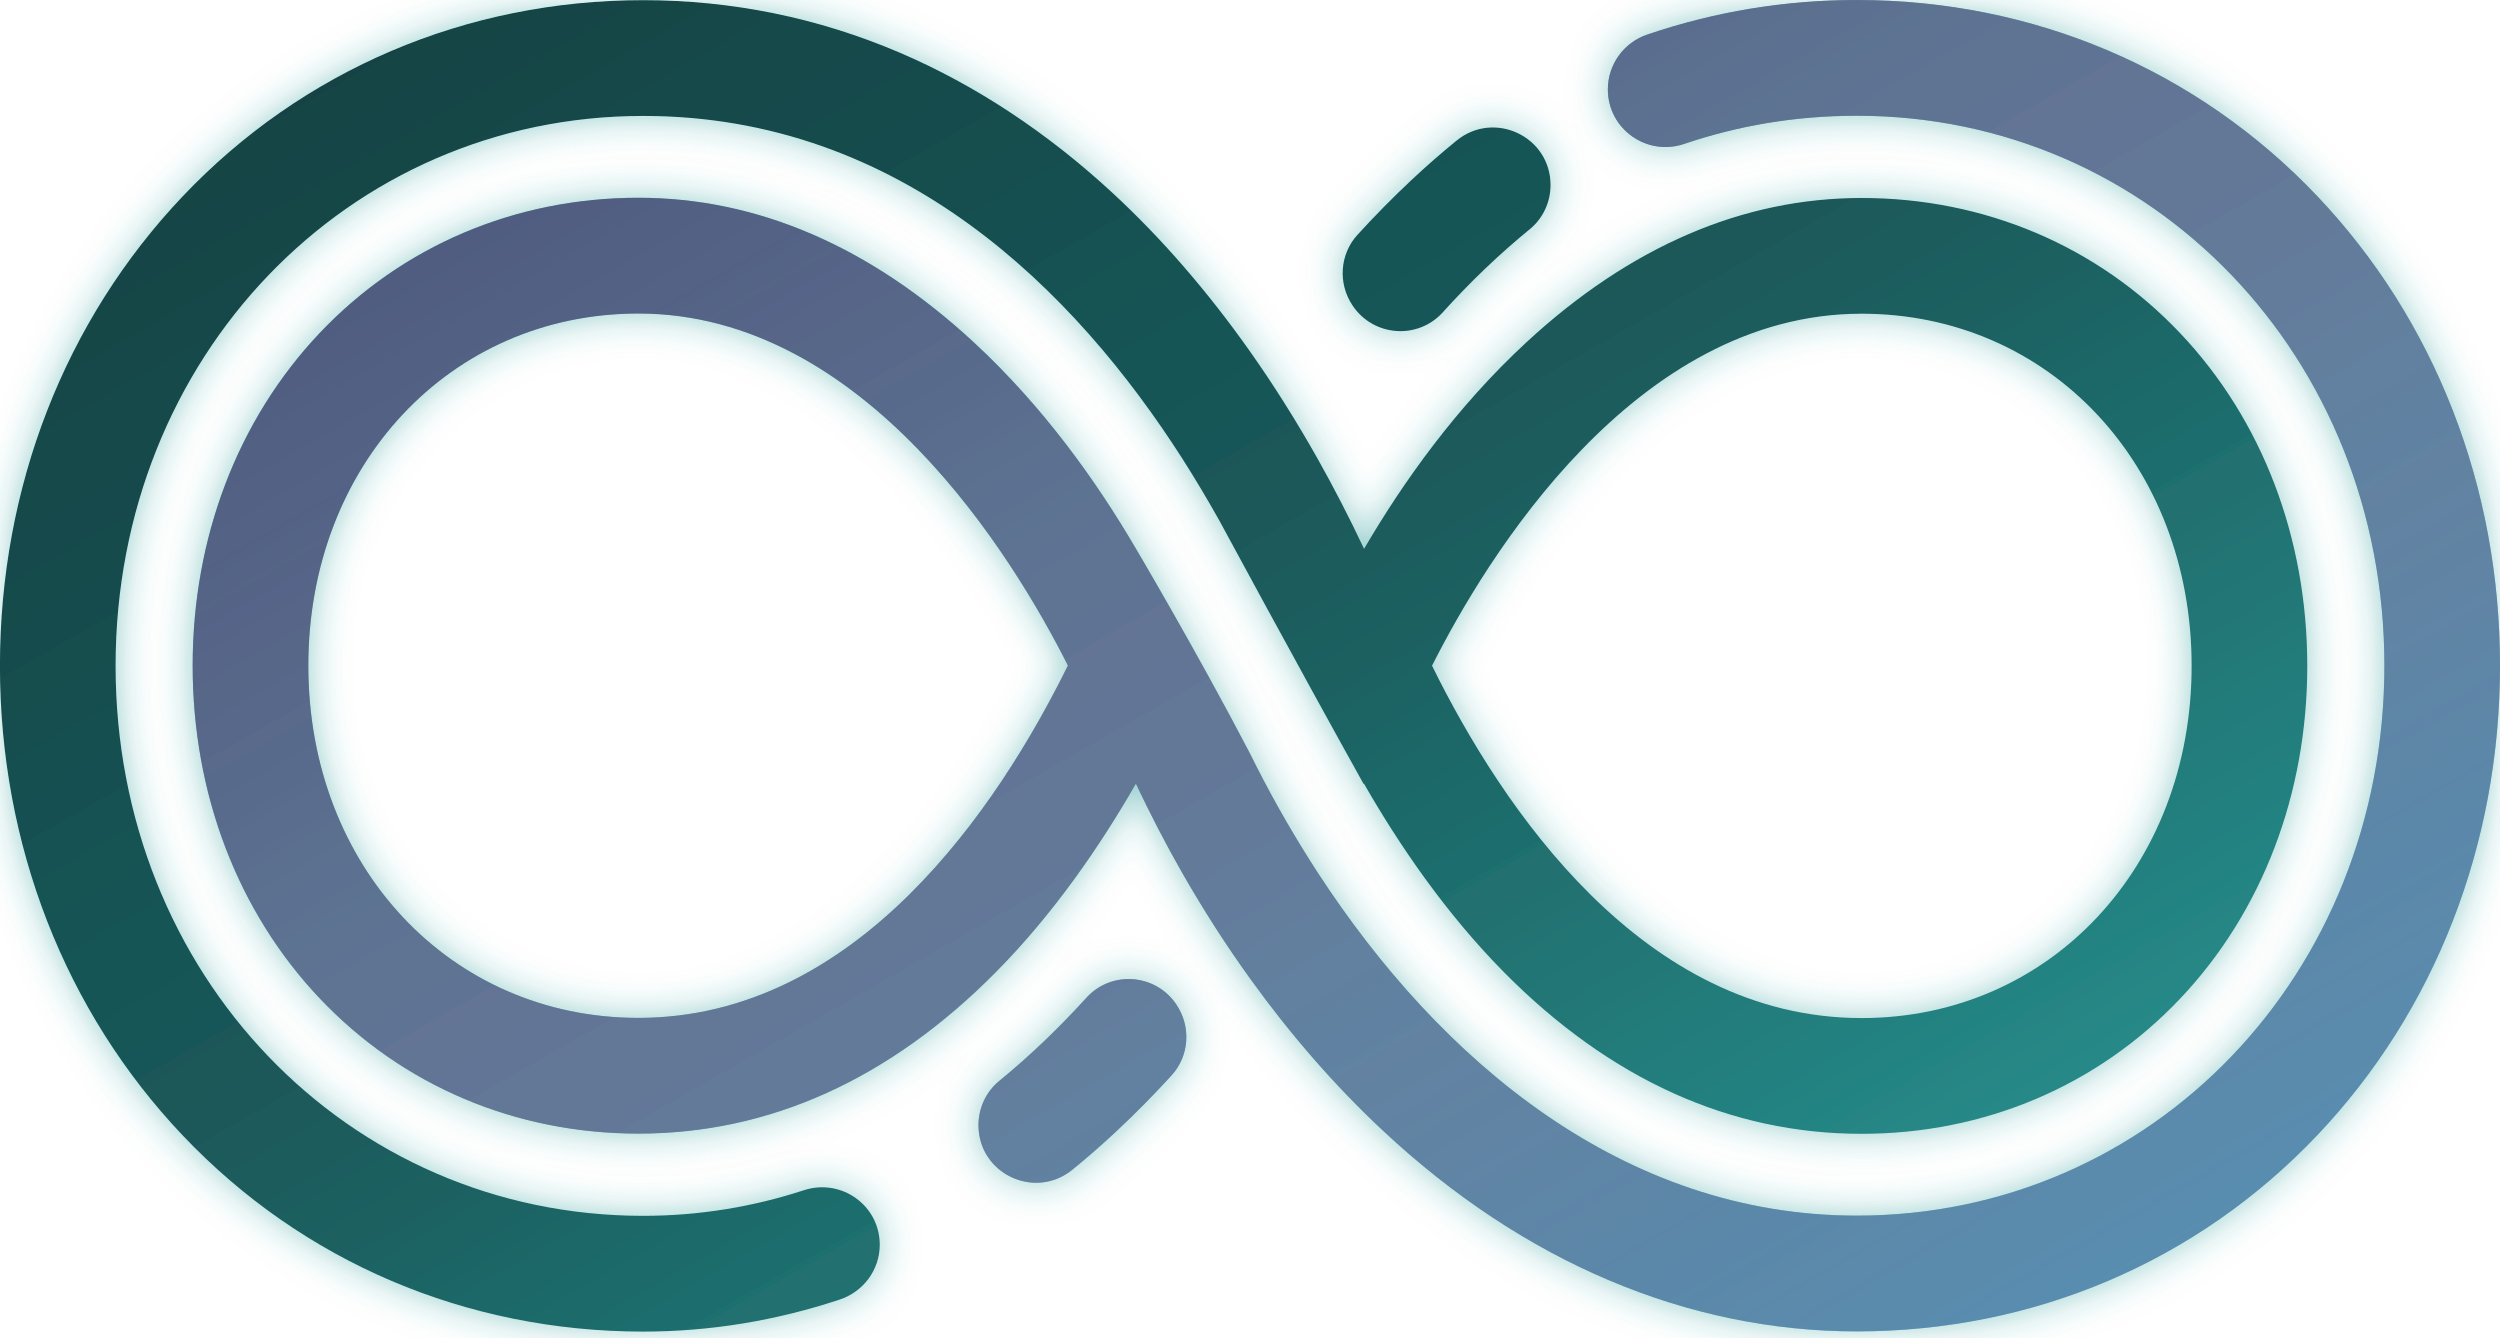
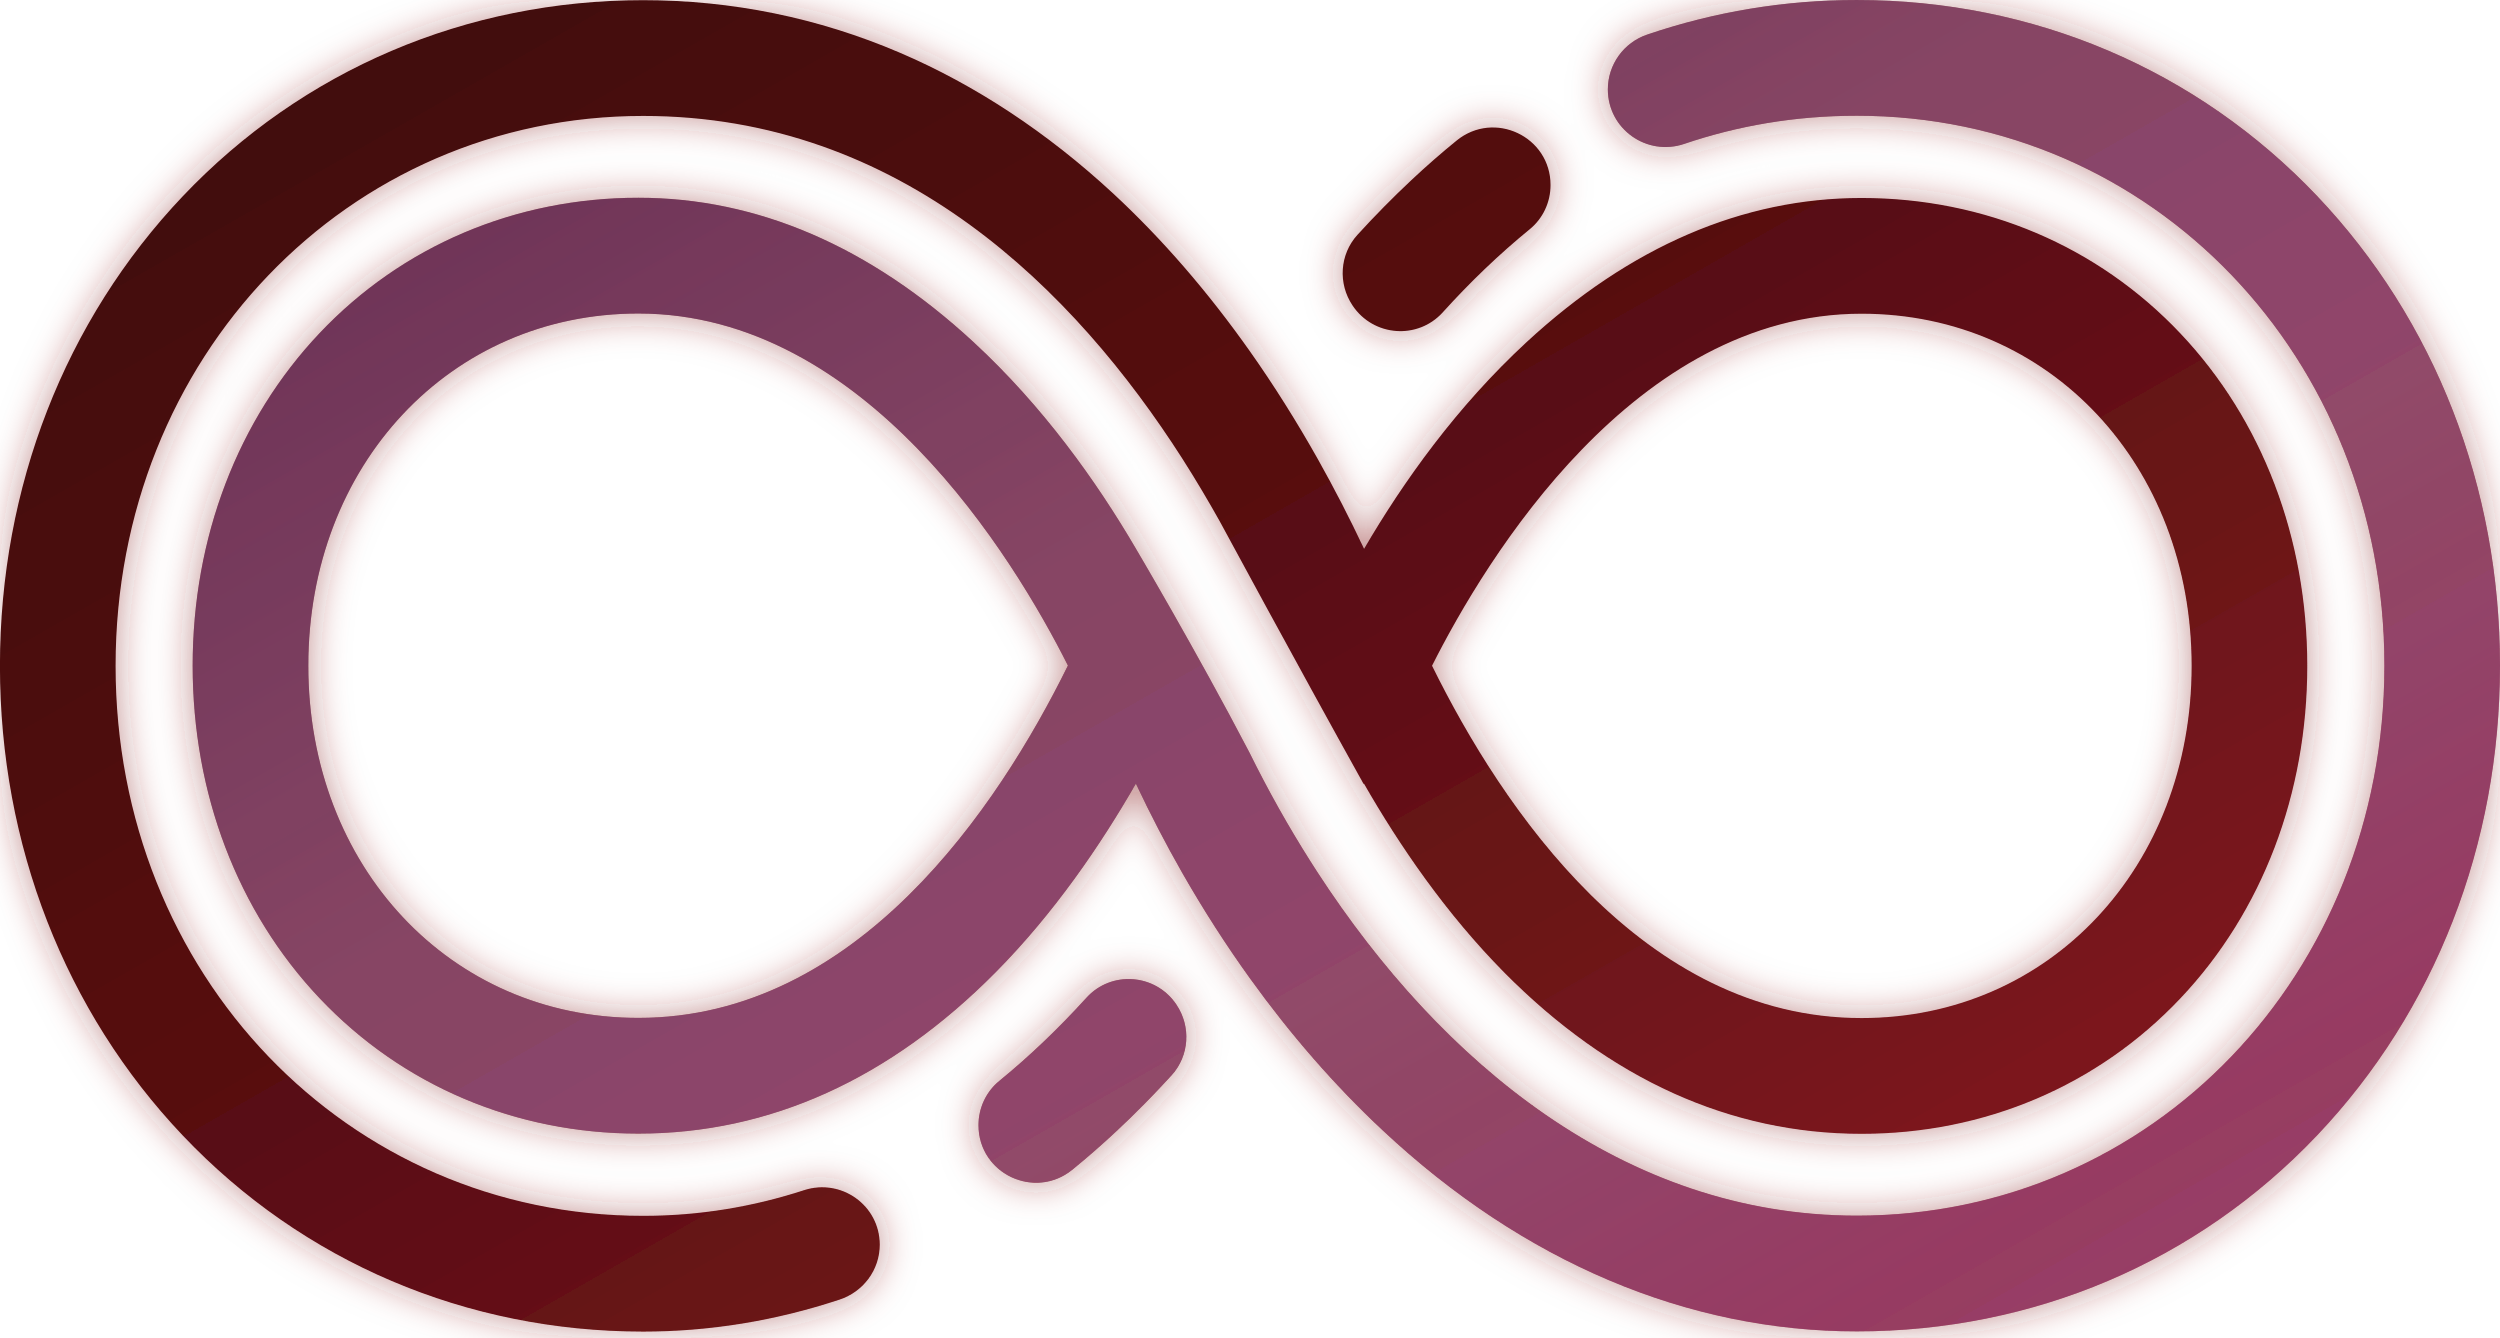
<svg xmlns="http://www.w3.org/2000/svg" width="402" height="215" viewBox="0 0 402 215" fill="none">
  <filter id="glow1" x="-50%" y="-50%" width="200%" height="200%">
    <feGaussianBlur stdDeviation="8" result="blur" />
    <feComposite in="SourceGraphic" in2="blur" operator="over" />
  </filter>
  <defs>
    <linearGradient id="purpleGradient" x1="0%" y1="0%" x2="100%" y2="100%">
-       <stop offset="0%" stop-color="#0F3D3E" />
-       <stop offset="50%" stop-color="#1B5B5C" />
-       <stop offset="100%" stop-color="#2A9D9A" />
+       <stop offset="0%" stop-color="#3B070A" />
+       <stop offset="50%" stop-color="#5A0E12" />
+       <stop offset="100%" stop-color="#8B1E24" />
    </linearGradient>
    <linearGradient id="shimmerGradient" x1="0%" y1="0%" x2="100%" y2="100%">
      <stop offset="0%" stop-color="#C77DFF" stop-opacity="0.7" />
      <stop offset="40%" stop-color="#E0AAFF" stop-opacity="0.9" />
      <stop offset="60%" stop-color="#E0AAFF" stop-opacity="0.9" />
      <stop offset="100%" stop-color="#C77DFF" stop-opacity="0.7" />
    </linearGradient>
  </defs>
  <g filter="url(#shadow)">
    <path d="M182.653 88.227C176.304 77.374 167.738 65.356 156.532 54.998C139.869 39.599 121.738 31.8 102.65 31.8C82.875 31.8 64.667 39.53 51.38 53.579C38.224 67.486 30.979 86.473 30.979 107.038C30.979 127.617 38.224 146.597 51.38 160.503C64.667 174.553 82.871 182.283 102.65 182.283C123.743 182.283 143.084 173.537 160.143 156.3C169.474 146.866 176.934 135.963 182.65 126.006C184.97 130.928 187.455 135.713 190.094 140.339C193.49 146.281 197.127 151.954 201 157.331C207.491 166.353 214.621 174.549 222.292 181.721C244.898 202.897 271.273 214.088 298.569 214.088C326.999 214.088 353.292 202.897 372.595 182.564C391.556 162.596 402 135.778 402 107.038C402 78.309 391.552 51.495 372.595 31.519C353.292 11.194 326.999 0.002 298.569 0.002C286.991 0.002 275.694 1.883 264.869 5.559C261.093 6.844 258.542 10.382 258.542 14.37C258.542 20.751 264.8 25.185 270.835 23.135C279.316 20.258 288.543 18.612 298.573 18.612C346.144 18.612 383.412 57.456 383.412 107.038C383.412 156.634 346.144 195.474 298.573 195.474C261.147 195.474 231.719 170.764 211.901 140.339C211.513 139.743 211.137 139.155 210.76 138.559C207.149 132.867 203.861 126.986 200.923 121.033C192.43 104.753 182.653 88.227 182.653 88.227ZM102.65 163.676C72.392 163.676 49.579 139.328 49.579 107.041C49.579 74.766 72.392 50.414 102.65 50.414C139.166 50.414 163.013 89.731 171.721 107.018C160.458 129.851 137.829 163.676 102.65 163.676ZM189.153 161.515C185.819 156.554 178.701 156.008 174.687 160.45C170.315 165.268 165.644 169.761 160.681 173.814C158.557 175.549 157.339 178.172 157.339 180.925C157.339 188.736 166.393 193.017 172.447 188.079C174.909 186.075 177.326 183.96 179.703 181.729C182.68 178.941 185.58 175.995 188.392 172.91C191.246 169.784 191.546 165.076 189.18 161.561L189.153 161.515Z" fill="url(#purpleGradient)" />
    <path d="M219.277 126.083L219.315 125.994C225.035 135.967 232.502 146.885 241.844 156.335C258.896 173.568 278.249 182.318 299.337 182.318C319.112 182.318 337.324 174.588 350.607 160.538C363.764 146.632 371.009 127.648 371.009 107.073C371.009 86.505 363.764 67.521 350.607 53.614C337.324 39.565 319.116 31.835 299.337 31.835C280.246 31.835 262.123 39.635 245.455 55.033C234.254 65.387 225.688 77.397 219.342 88.251C216.987 83.251 214.49 78.417 211.871 73.759C208.456 67.698 204.826 61.929 200.996 56.503C194.235 46.926 186.864 38.404 179.008 31.123C168.383 21.286 156.825 13.663 144.659 8.46C131.583 2.864 117.708 0.029 103.423 0.029C74.989 0.029 48.699 11.221 29.396 31.55C10.436 51.526 -0.009 78.34 -0.009 107.069C-0.009 135.809 10.436 162.623 29.396 182.595C48.695 202.928 74.989 214.12 103.423 214.12C114.151 214.12 124.734 212.374 135.002 208.978C138.832 207.716 141.463 204.19 141.463 200.151C141.463 193.829 135.294 189.429 129.286 191.383C121.154 194.032 112.526 195.505 103.426 195.505C55.852 195.505 18.587 156.662 18.587 107.069C18.587 57.483 55.852 18.643 103.426 18.643C144.897 18.643 172.847 46.746 190.125 73.755C192.288 77.147 194.285 80.52 196.125 83.809C196.125 83.809 208.379 106.488 219.277 126.083ZM299.337 163.704C264.162 163.704 241.529 129.879 230.271 107.049C238.983 89.762 262.829 50.445 299.337 50.445C329.599 50.445 352.413 74.798 352.413 107.073C352.413 139.355 329.599 163.704 299.337 163.704ZM217.513 49.157C220.852 54.122 227.962 54.668 231.984 50.238C236.351 45.403 241.022 40.911 245.981 36.862C248.113 35.127 249.327 32.504 249.327 29.758C249.327 21.947 240.269 17.671 234.219 22.605C231.761 24.608 229.341 26.716 226.967 28.947C223.986 31.743 221.086 34.681 218.274 37.765C215.416 40.9 215.124 45.596 217.483 49.111L217.513 49.157Z" fill="url(#purpleGradient)" />
  </g>
  <g opacity="0.4">
    <path d="M182.653 88.227C176.304 77.374 167.738 65.356 156.532 54.998C139.869 39.599 121.738 31.8 102.65 31.8C82.875 31.8 64.667 39.53 51.38 53.579C38.224 67.486 30.979 86.473 30.979 107.038C30.979 127.617 38.224 146.597 51.38 160.503C64.667 174.553 82.871 182.283 102.65 182.283C123.743 182.283 143.084 173.537 160.143 156.3C169.474 146.866 176.934 135.963 182.65 126.006C184.97 130.928 187.455 135.713 190.094 140.339C193.49 146.281 197.127 151.954 201 157.331C207.491 166.353 214.621 174.549 222.292 181.721C244.898 202.897 271.273 214.088 298.569 214.088C326.999 214.088 353.292 202.897 372.595 182.564C391.556 162.596 402 135.778 402 107.038C402 78.309 391.552 51.495 372.595 31.519C353.292 11.194 326.999 0.002 298.569 0.002C286.991 0.002 275.694 1.883 264.869 5.559C261.093 6.844 258.542 10.382 258.542 14.37C258.542 20.751 264.8 25.185 270.835 23.135C279.316 20.258 288.543 18.612 298.573 18.612C346.144 18.612 383.412 57.456 383.412 107.038C383.412 156.634 346.144 195.474 298.573 195.474C261.147 195.474 231.719 170.764 211.901 140.339C211.513 139.743 211.137 139.155 210.76 138.559C207.149 132.867 203.861 126.986 200.923 121.033C192.43 104.753 182.653 88.227 182.653 88.227ZM102.65 163.676C72.392 163.676 49.579 139.328 49.579 107.041C49.579 74.766 72.392 50.414 102.65 50.414C139.166 50.414 163.013 89.731 171.721 107.018C160.458 129.851 137.829 163.676 102.65 163.676ZM189.153 161.515C185.819 156.554 178.701 156.008 174.687 160.45C170.315 165.268 165.644 169.761 160.681 173.814C158.557 175.549 157.339 178.172 157.339 180.925C157.339 188.736 166.393 193.017 172.447 188.079C174.909 186.075 177.326 183.96 179.703 181.729C182.68 178.941 185.58 175.995 188.392 172.91C191.246 169.784 191.546 165.076 189.18 161.561L189.153 161.515Z" fill="url(#shimmerGradient)" />
  </g>
  <defs>
    <filter id="shadow" x="-10%" y="-10%" width="120%" height="120%">
-       <feDropShadow dx="0" dy="0" stdDeviation="3" flood-color="#2A9D9A" flood-opacity="0.5" />
+       <feDropShadow dx="0" dy="0" stdDeviation="3" flood-color="#8B1E24" flood-opacity="0.5" />
    </filter>
  </defs>
</svg>
